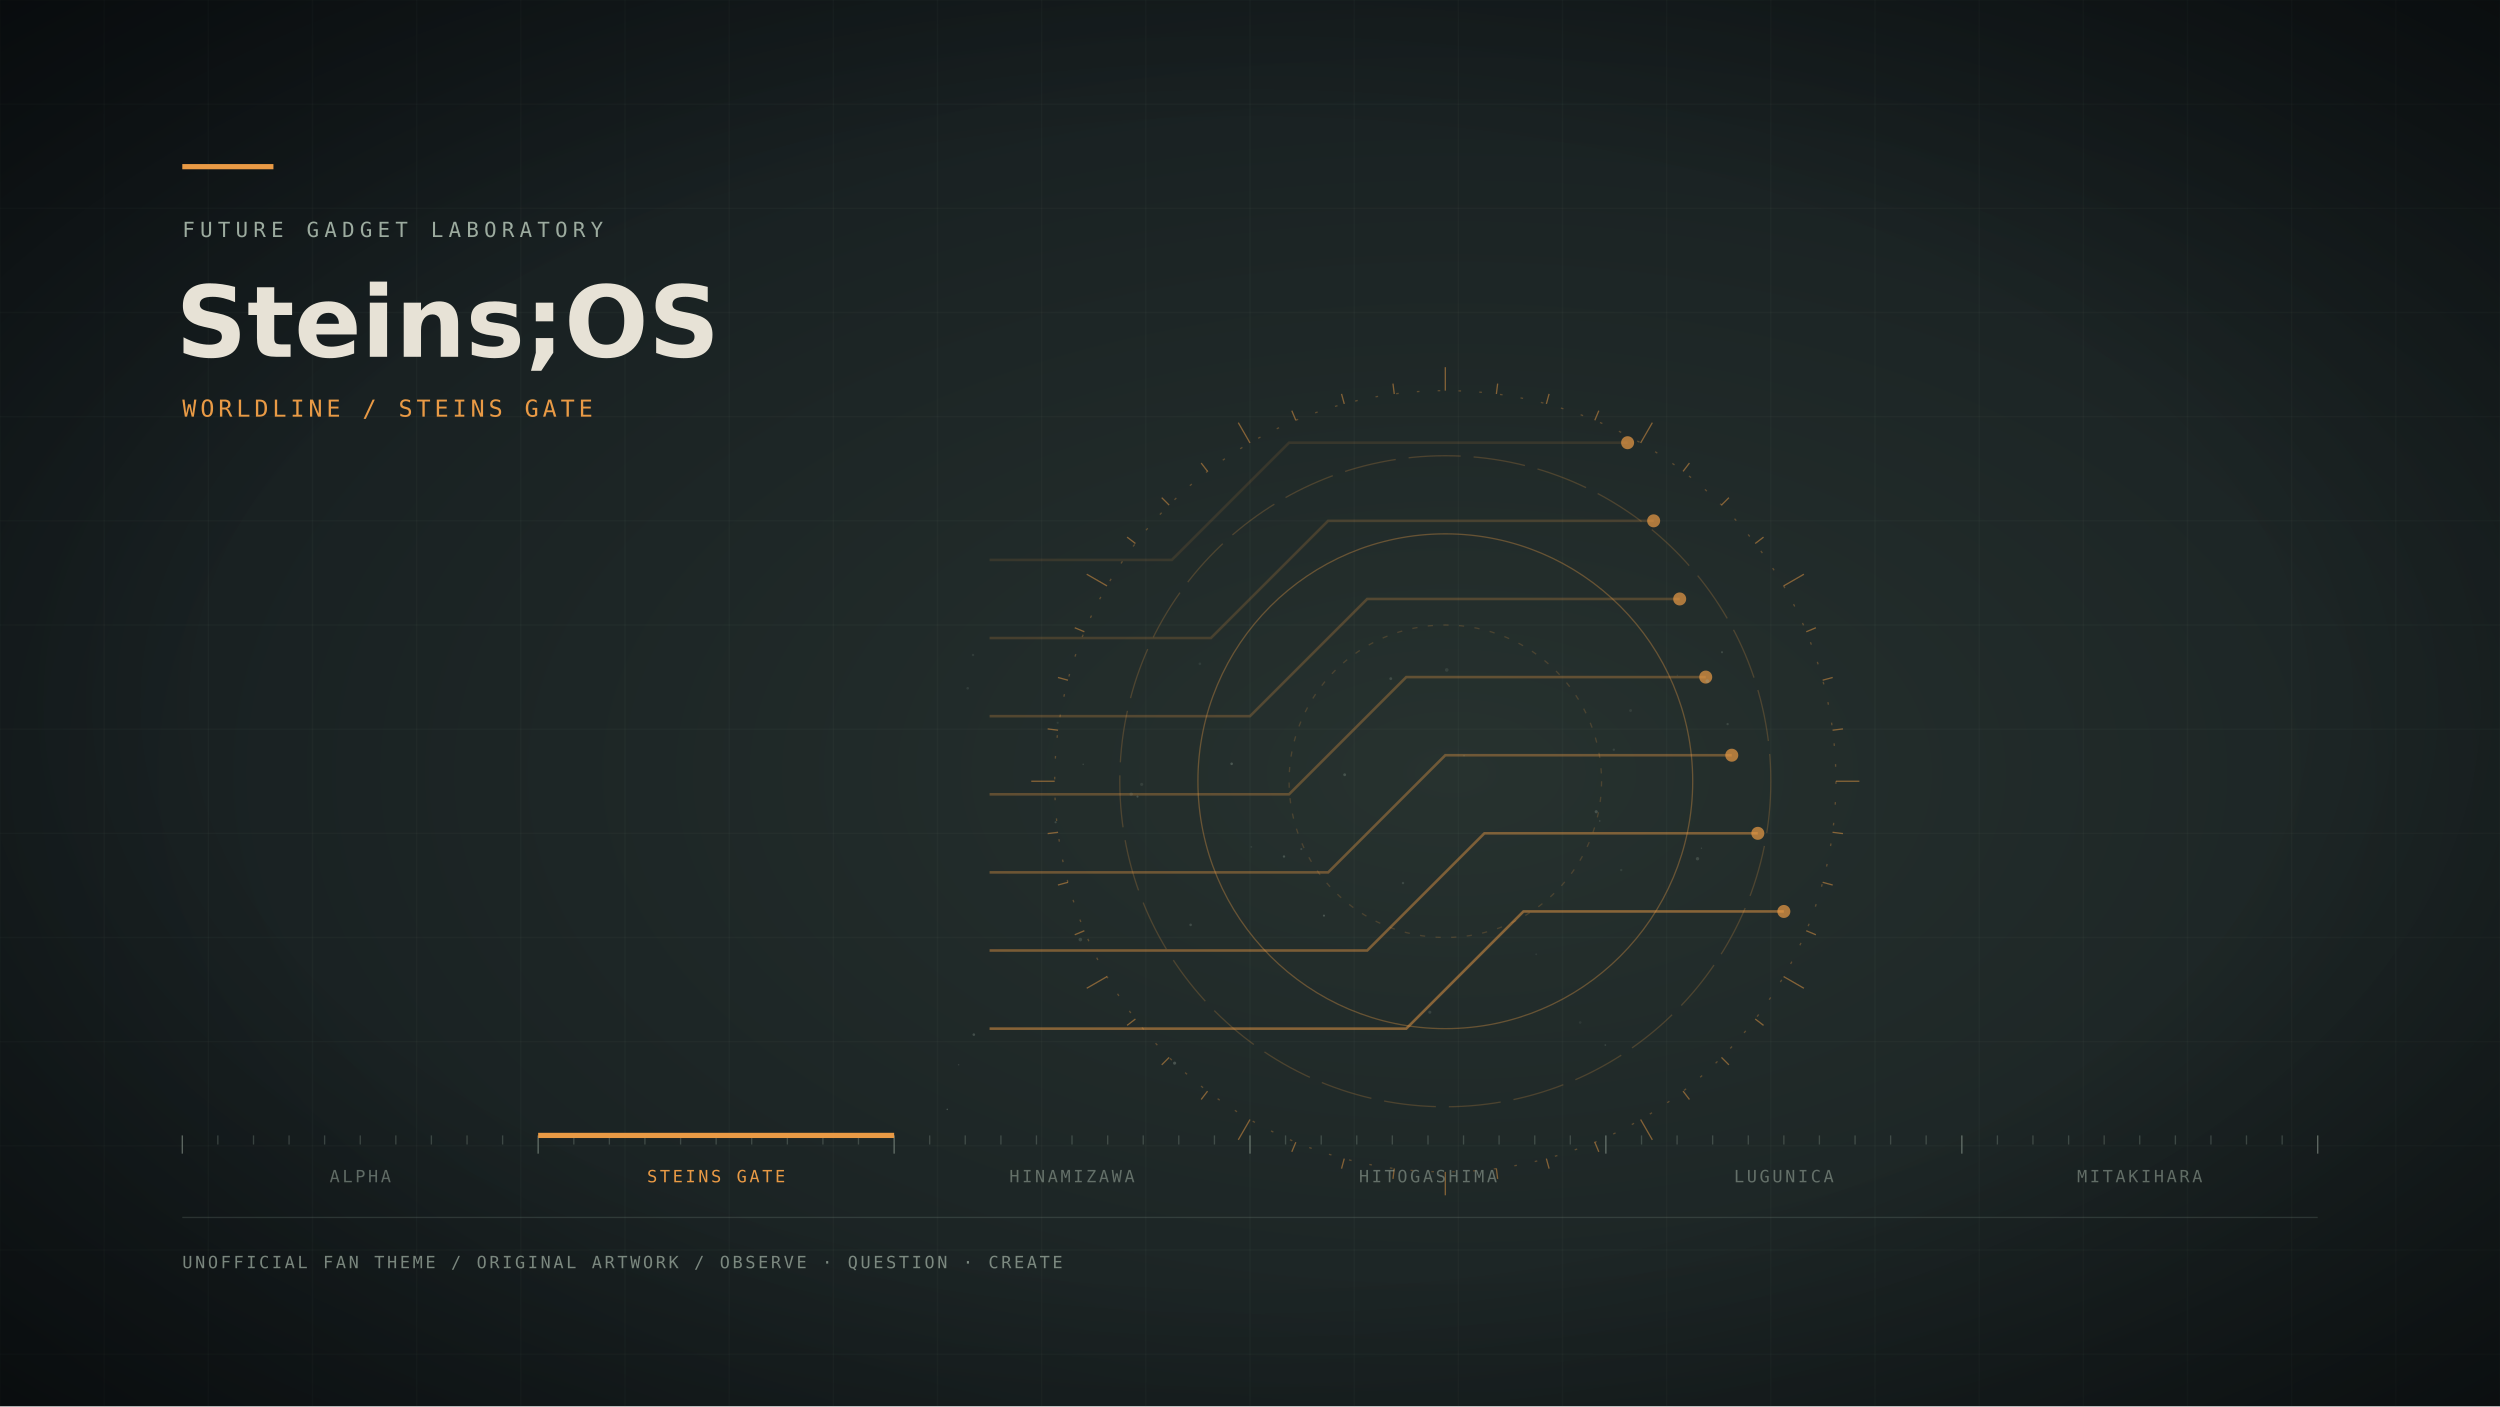
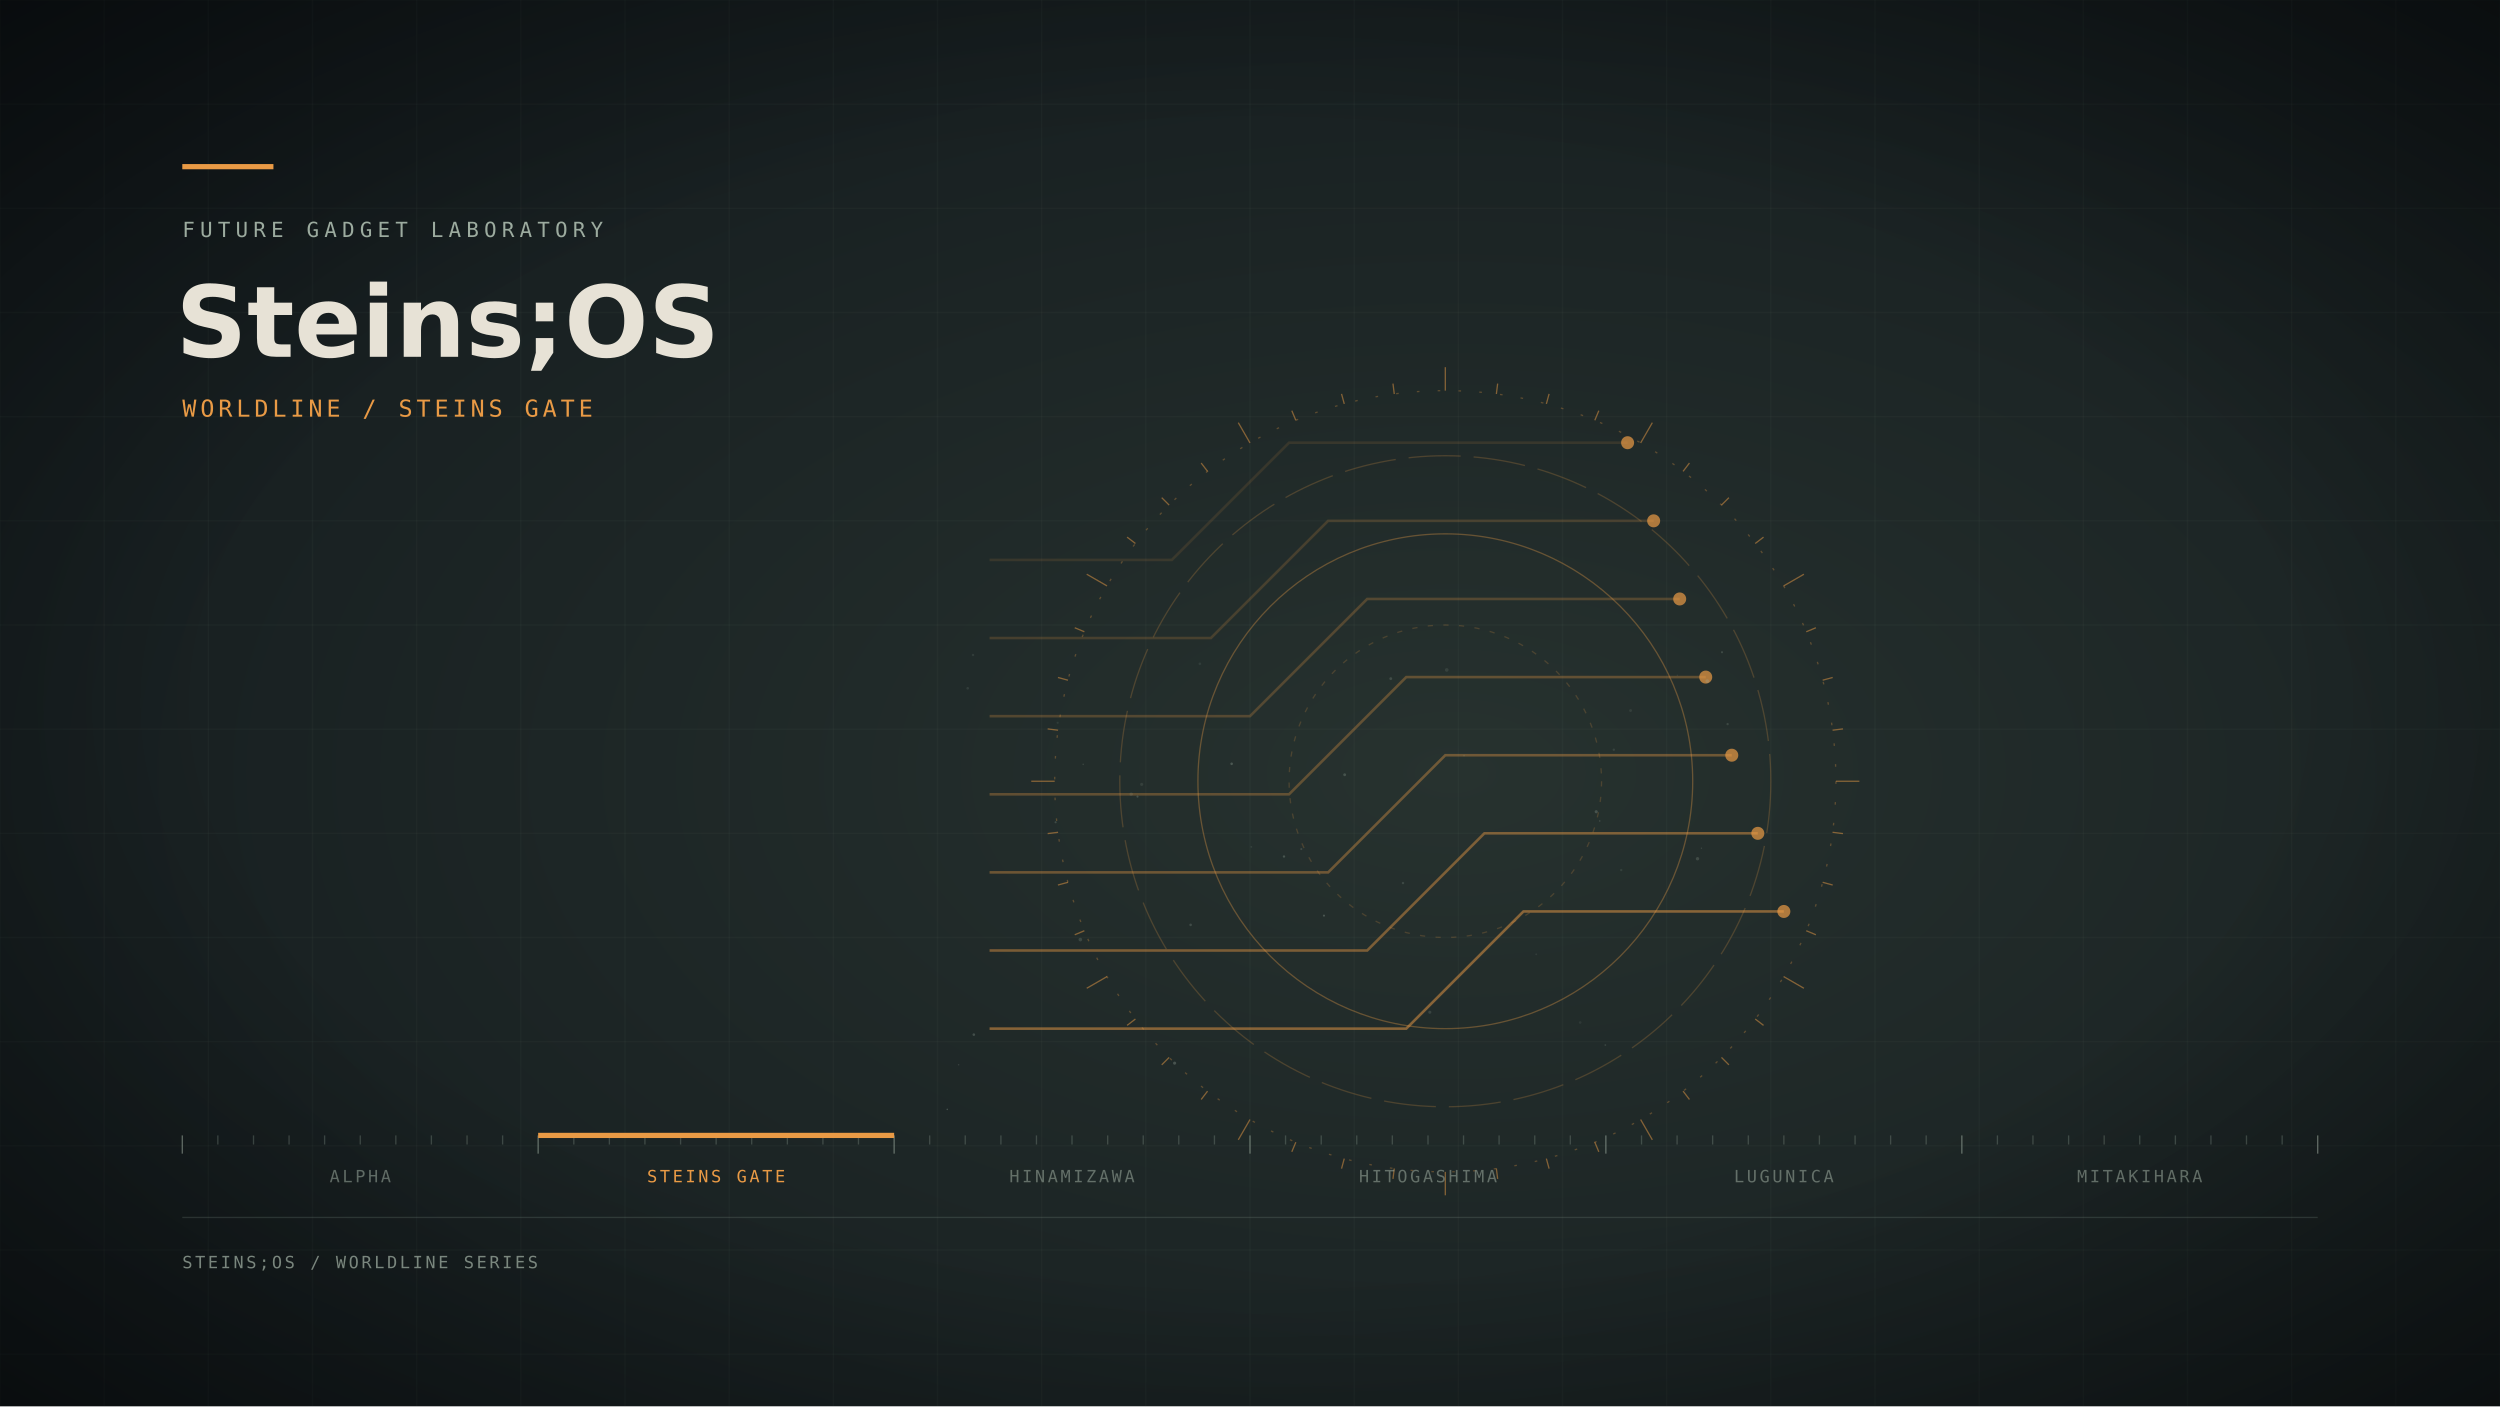
<svg xmlns="http://www.w3.org/2000/svg" width="1920" height="1080" viewBox="0 0 1920 1080">
  <defs>
    <radialGradient id="bg" cx=".58" cy=".55" r=".85">
      <stop stop-color="#27322f" />
      <stop offset="1" stop-color="#0f1519" />
    </radialGradient>
    <radialGradient id="vg" cx=".5" cy=".5" r=".75">
      <stop offset=".55" stop-color="#000" stop-opacity="0" />
      <stop offset="1" stop-color="#000" stop-opacity=".55" />
    </radialGradient>
  </defs>
  <rect width="1920" height="1080" fill="url(#bg)" />
  <g stroke="#8ea098" stroke-opacity="0.045">
    <path d="M0 0V1080" />
    <path d="M80 0V1080" />
    <path d="M160 0V1080" />
    <path d="M240 0V1080" />
    <path d="M320 0V1080" />
    <path d="M400 0V1080" />
    <path d="M480 0V1080" />
    <path d="M560 0V1080" />
    <path d="M640 0V1080" />
    <path d="M720 0V1080" />
    <path d="M800 0V1080" />
    <path d="M880 0V1080" />
    <path d="M960 0V1080" />
    <path d="M1040 0V1080" />
    <path d="M1120 0V1080" />
    <path d="M1200 0V1080" />
    <path d="M1280 0V1080" />
    <path d="M1360 0V1080" />
    <path d="M1440 0V1080" />
    <path d="M1520 0V1080" />
    <path d="M1600 0V1080" />
    <path d="M1680 0V1080" />
    <path d="M1760 0V1080" />
    <path d="M1840 0V1080" />
    <path d="M1920 0V1080" />
    <path d="M0 0H1920" />
    <path d="M0 80H1920" />
    <path d="M0 160H1920" />
    <path d="M0 240H1920" />
    <path d="M0 320H1920" />
    <path d="M0 400H1920" />
    <path d="M0 480H1920" />
    <path d="M0 560H1920" />
    <path d="M0 640H1920" />
    <path d="M0 720H1920" />
    <path d="M0 800H1920" />
    <path d="M0 880H1920" />
    <path d="M0 960H1920" />
    <path d="M0 1040H1920" />
  </g>
  <circle cx="1110" cy="600" r="300" fill="none" stroke="#e99a45" stroke-opacity="0.3" stroke-dasharray="2 14" />
  <circle cx="1110" cy="600" r="250" fill="none" stroke="#e99a45" stroke-opacity="0.22" stroke-dasharray="40 10" />
  <circle cx="1110" cy="600" r="190" fill="none" stroke="#e99a45" stroke-opacity="0.35" />
  <circle cx="1110" cy="600" r="120" fill="none" stroke="#e99a45" stroke-opacity="0.2" stroke-dasharray="4 8" />
  <path d="M1410.0 600.0L1428.0 600.0" stroke="#e99a45" stroke-opacity=".5" />
  <path d="M1407.4 639.2L1415.4 640.2" stroke="#e99a45" stroke-opacity=".5" />
  <path d="M1399.8 677.6L1407.5 679.7" stroke="#e99a45" stroke-opacity=".5" />
  <path d="M1387.2 714.8L1394.6 717.9" stroke="#e99a45" stroke-opacity=".5" />
  <path d="M1369.8 750.0L1385.4 759.0" stroke="#e99a45" stroke-opacity=".5" />
  <path d="M1348.0 782.6L1354.4 787.5" stroke="#e99a45" stroke-opacity=".5" />
  <path d="M1322.1 812.1L1327.8 817.8" stroke="#e99a45" stroke-opacity=".5" />
  <path d="M1292.6 838.0L1297.5 844.4" stroke="#e99a45" stroke-opacity=".5" />
  <path d="M1260.0 859.8L1269.0 875.4" stroke="#e99a45" stroke-opacity=".5" />
  <path d="M1224.8 877.2L1227.9 884.6" stroke="#e99a45" stroke-opacity=".5" />
  <path d="M1187.6 889.8L1189.7 897.5" stroke="#e99a45" stroke-opacity=".5" />
  <path d="M1149.2 897.4L1150.2 905.4" stroke="#e99a45" stroke-opacity=".5" />
  <path d="M1110.0 900.0L1110.0 918.0" stroke="#e99a45" stroke-opacity=".5" />
  <path d="M1070.8 897.4L1069.8 905.4" stroke="#e99a45" stroke-opacity=".5" />
  <path d="M1032.4 889.8L1030.3 897.5" stroke="#e99a45" stroke-opacity=".5" />
  <path d="M995.2 877.2L992.1 884.6" stroke="#e99a45" stroke-opacity=".5" />
  <path d="M960.0 859.8L951.0 875.4" stroke="#e99a45" stroke-opacity=".5" />
  <path d="M927.4 838.0L922.5 844.4" stroke="#e99a45" stroke-opacity=".5" />
  <path d="M897.9 812.1L892.2 817.8" stroke="#e99a45" stroke-opacity=".5" />
  <path d="M872.0 782.6L865.6 787.5" stroke="#e99a45" stroke-opacity=".5" />
  <path d="M850.2 750.0L834.6 759.0" stroke="#e99a45" stroke-opacity=".5" />
  <path d="M832.8 714.8L825.4 717.9" stroke="#e99a45" stroke-opacity=".5" />
  <path d="M820.2 677.6L812.5 679.7" stroke="#e99a45" stroke-opacity=".5" />
  <path d="M812.6 639.2L804.6 640.2" stroke="#e99a45" stroke-opacity=".5" />
  <path d="M810.0 600.0L792.0 600.0" stroke="#e99a45" stroke-opacity=".5" />
  <path d="M812.6 560.8L804.6 559.8" stroke="#e99a45" stroke-opacity=".5" />
  <path d="M820.2 522.4L812.5 520.3" stroke="#e99a45" stroke-opacity=".5" />
  <path d="M832.8 485.2L825.4 482.1" stroke="#e99a45" stroke-opacity=".5" />
  <path d="M850.2 450.0L834.6 441.0" stroke="#e99a45" stroke-opacity=".5" />
  <path d="M872.0 417.4L865.6 412.5" stroke="#e99a45" stroke-opacity=".5" />
  <path d="M897.9 387.9L892.2 382.2" stroke="#e99a45" stroke-opacity=".5" />
  <path d="M927.4 362.0L922.5 355.6" stroke="#e99a45" stroke-opacity=".5" />
  <path d="M960.0 340.2L951.0 324.6" stroke="#e99a45" stroke-opacity=".5" />
  <path d="M995.2 322.8L992.1 315.4" stroke="#e99a45" stroke-opacity=".5" />
  <path d="M1032.4 310.2L1030.3 302.5" stroke="#e99a45" stroke-opacity=".5" />
  <path d="M1070.8 302.6L1069.8 294.6" stroke="#e99a45" stroke-opacity=".5" />
  <path d="M1110.0 300.0L1110.0 282.0" stroke="#e99a45" stroke-opacity=".5" />
  <path d="M1149.2 302.6L1150.2 294.6" stroke="#e99a45" stroke-opacity=".5" />
  <path d="M1187.6 310.2L1189.7 302.5" stroke="#e99a45" stroke-opacity=".5" />
  <path d="M1224.8 322.8L1227.9 315.4" stroke="#e99a45" stroke-opacity=".5" />
  <path d="M1260.0 340.2L1269.0 324.6" stroke="#e99a45" stroke-opacity=".5" />
  <path d="M1292.6 362.0L1297.5 355.6" stroke="#e99a45" stroke-opacity=".5" />
  <path d="M1322.1 387.9L1327.8 382.2" stroke="#e99a45" stroke-opacity=".5" />
  <path d="M1348.0 417.4L1354.4 412.5" stroke="#e99a45" stroke-opacity=".5" />
  <path d="M1369.8 450.0L1385.4 441.0" stroke="#e99a45" stroke-opacity=".5" />
  <path d="M1387.2 485.2L1394.6 482.1" stroke="#e99a45" stroke-opacity=".5" />
  <path d="M1399.8 522.4L1407.5 520.3" stroke="#e99a45" stroke-opacity=".5" />
  <path d="M1407.4 560.8L1415.4 559.8" stroke="#e99a45" stroke-opacity=".5" />
  <path d="M760 430H900l90 -90h260" fill="none" stroke="#e99a45" stroke-opacity="0.120" stroke-width="2" />
  <circle cx="1250" cy="340" r="5" fill="#e99a45" opacity=".7" />
  <path d="M760 490H930l90 -90h250" fill="none" stroke="#e99a45" stroke-opacity="0.185" stroke-width="2" />
  <circle cx="1270" cy="400" r="5" fill="#e99a45" opacity=".7" />
  <path d="M760 550H960l90 -90h240" fill="none" stroke="#e99a45" stroke-opacity="0.250" stroke-width="2" />
  <circle cx="1290" cy="460" r="5" fill="#e99a45" opacity=".7" />
  <path d="M760 610H990l90 -90h230" fill="none" stroke="#e99a45" stroke-opacity="0.315" stroke-width="2" />
  <circle cx="1310" cy="520" r="5" fill="#e99a45" opacity=".7" />
  <path d="M760 670H1020l90 -90h220" fill="none" stroke="#e99a45" stroke-opacity="0.380" stroke-width="2" />
  <circle cx="1330" cy="580" r="5" fill="#e99a45" opacity=".7" />
  <path d="M760 730H1050l90 -90h210" fill="none" stroke="#e99a45" stroke-opacity="0.445" stroke-width="2" />
  <circle cx="1350" cy="640" r="5" fill="#e99a45" opacity=".7" />
  <path d="M760 790H1080l90 -90h200" fill="none" stroke="#e99a45" stroke-opacity="0.510" stroke-width="2" />
  <circle cx="1370" cy="700" r="5" fill="#e99a45" opacity=".7" />
  <circle cx="829.7" cy="721.6" r="1.4" fill="#9cab9f" fill-opacity="0.21" />
  <circle cx="1032.7" cy="595.0" r="1.1" fill="#9cab9f" fill-opacity="0.28" />
  <circle cx="1077.5" cy="678.2" r="0.9" fill="#9cab9f" fill-opacity="0.21" />
  <circle cx="810.7" cy="631.5" r="0.8" fill="#9cab9f" fill-opacity="0.24" />
  <circle cx="1311.2" cy="523.1" r="1.4" fill="#9cab9f" fill-opacity="0.29" />
  <circle cx="868.8" cy="609.9" r="1.3" fill="#9cab9f" fill-opacity="0.15" />
  <circle cx="986.1" cy="657.8" r="0.9" fill="#9cab9f" fill-opacity="0.31" />
  <circle cx="743.2" cy="528.6" r="1.0" fill="#9cab9f" fill-opacity="0.14" />
  <circle cx="961.0" cy="650.4" r="0.7" fill="#9cab9f" fill-opacity="0.14" />
  <circle cx="1225.9" cy="623.4" r="1.2" fill="#9cab9f" fill-opacity="0.29" />
  <circle cx="945.9" cy="586.6" r="1.0" fill="#9cab9f" fill-opacity="0.33" />
  <circle cx="1068.1" cy="521.2" r="1.1" fill="#9cab9f" fill-opacity="0.23" />
  <circle cx="747.3" cy="503.0" r="0.9" fill="#9cab9f" fill-opacity="0.14" />
  <circle cx="1232.9" cy="802.6" r="0.7" fill="#9cab9f" fill-opacity="0.20" />
  <circle cx="831.9" cy="587.0" r="0.6" fill="#9cab9f" fill-opacity="0.20" />
  <circle cx="1228.6" cy="630.5" r="0.6" fill="#9cab9f" fill-opacity="0.25" />
  <circle cx="876.8" cy="602.4" r="1.2" fill="#9cab9f" fill-opacity="0.15" />
  <circle cx="1124.4" cy="580.3" r="0.7" fill="#9cab9f" fill-opacity="0.15" />
  <circle cx="727.5" cy="852.0" r="0.6" fill="#9cab9f" fill-opacity="0.33" />
  <circle cx="1252.3" cy="545.7" r="1.1" fill="#9cab9f" fill-opacity="0.13" />
  <circle cx="1326.8" cy="556.1" r="0.9" fill="#9cab9f" fill-opacity="0.20" />
  <circle cx="1306.7" cy="651.4" r="0.5" fill="#9cab9f" fill-opacity="0.23" />
  <circle cx="1322.5" cy="500.9" r="0.8" fill="#9cab9f" fill-opacity="0.24" />
  <circle cx="1111.1" cy="514.5" r="1.4" fill="#9cab9f" fill-opacity="0.15" />
  <circle cx="914.4" cy="710.3" r="1.0" fill="#9cab9f" fill-opacity="0.24" />
  <circle cx="1245.1" cy="668.2" r="0.9" fill="#9cab9f" fill-opacity="0.14" />
  <circle cx="999.4" cy="652.1" r="0.8" fill="#9cab9f" fill-opacity="0.22" />
  <circle cx="902.1" cy="816.5" r="1.2" fill="#9cab9f" fill-opacity="0.32" />
  <circle cx="921.5" cy="509.8" r="1.0" fill="#9cab9f" fill-opacity="0.12" />
  <circle cx="1213.6" cy="785.3" r="1.0" fill="#9cab9f" fill-opacity="0.11" />
  <circle cx="1179.8" cy="732.9" r="0.7" fill="#9cab9f" fill-opacity="0.13" />
  <circle cx="1098.1" cy="777.4" r="1.2" fill="#9cab9f" fill-opacity="0.19" />
  <circle cx="873.6" cy="611.8" r="0.8" fill="#9cab9f" fill-opacity="0.28" />
  <circle cx="1239.4" cy="575.8" r="0.9" fill="#9cab9f" fill-opacity="0.16" />
  <circle cx="1303.7" cy="659.5" r="1.3" fill="#9cab9f" fill-opacity="0.23" />
  <circle cx="736.2" cy="817.7" r="0.6" fill="#9cab9f" fill-opacity="0.18" />
  <circle cx="812.3" cy="555.1" r="0.8" fill="#9cab9f" fill-opacity="0.12" />
  <circle cx="747.9" cy="794.6" r="1.0" fill="#9cab9f" fill-opacity="0.29" />
  <circle cx="1288.2" cy="518.6" r="0.5" fill="#9cab9f" fill-opacity="0.13" />
  <circle cx="1016.8" cy="703.2" r="0.8" fill="#9cab9f" fill-opacity="0.33" />
  <rect width="1920" height="1080" fill="url(#vg)" />
  <path d="M140 128h70" stroke="#e99a45" stroke-width="4" />
  <text x="140" y="182" fill="#9cab9f" font-family="DejaVu Sans Mono" font-size="16" letter-spacing="4">FUTURE GADGET LABORATORY</text>
  <text x="135" y="274" fill="#e7e2d6" font-family="DejaVu Sans" font-size="76" font-weight="bold">Steins;OS</text>
  <text x="140" y="320" fill="#e99a45" font-family="DejaVu Sans Mono" font-size="18" letter-spacing="3">WORLDLINE / STEINS GATE</text>
  <path d="M140.0 872v14" stroke="#9cab9f" stroke-opacity="0.55" />
  <path d="M167.3 872v7" stroke="#9cab9f" stroke-opacity="0.28" />
  <path d="M194.7 872v7" stroke="#9cab9f" stroke-opacity="0.28" />
  <path d="M222.0 872v7" stroke="#9cab9f" stroke-opacity="0.28" />
  <path d="M249.3 872v7" stroke="#9cab9f" stroke-opacity="0.28" />
  <path d="M276.7 872v7" stroke="#9cab9f" stroke-opacity="0.28" />
  <path d="M304.0 872v7" stroke="#9cab9f" stroke-opacity="0.28" />
  <path d="M331.3 872v7" stroke="#9cab9f" stroke-opacity="0.28" />
  <path d="M358.7 872v7" stroke="#9cab9f" stroke-opacity="0.28" />
  <path d="M386.0 872v7" stroke="#9cab9f" stroke-opacity="0.28" />
  <path d="M413.3 872v14" stroke="#9cab9f" stroke-opacity="0.55" />
  <path d="M440.7 872v7" stroke="#9cab9f" stroke-opacity="0.28" />
  <path d="M468.0 872v7" stroke="#9cab9f" stroke-opacity="0.28" />
  <path d="M495.3 872v7" stroke="#9cab9f" stroke-opacity="0.28" />
  <path d="M522.7 872v7" stroke="#9cab9f" stroke-opacity="0.28" />
  <path d="M550.0 872v7" stroke="#9cab9f" stroke-opacity="0.28" />
  <path d="M577.3 872v7" stroke="#9cab9f" stroke-opacity="0.28" />
  <path d="M604.7 872v7" stroke="#9cab9f" stroke-opacity="0.28" />
  <path d="M632.0 872v7" stroke="#9cab9f" stroke-opacity="0.28" />
  <path d="M659.3 872v7" stroke="#9cab9f" stroke-opacity="0.28" />
  <path d="M686.7 872v14" stroke="#9cab9f" stroke-opacity="0.55" />
  <path d="M714.0 872v7" stroke="#9cab9f" stroke-opacity="0.28" />
  <path d="M741.3 872v7" stroke="#9cab9f" stroke-opacity="0.28" />
  <path d="M768.7 872v7" stroke="#9cab9f" stroke-opacity="0.28" />
  <path d="M796.0 872v7" stroke="#9cab9f" stroke-opacity="0.28" />
  <path d="M823.3 872v7" stroke="#9cab9f" stroke-opacity="0.28" />
  <path d="M850.7 872v7" stroke="#9cab9f" stroke-opacity="0.28" />
  <path d="M878.0 872v7" stroke="#9cab9f" stroke-opacity="0.28" />
  <path d="M905.3 872v7" stroke="#9cab9f" stroke-opacity="0.28" />
  <path d="M932.7 872v7" stroke="#9cab9f" stroke-opacity="0.28" />
  <path d="M960.0 872v14" stroke="#9cab9f" stroke-opacity="0.55" />
  <path d="M987.3 872v7" stroke="#9cab9f" stroke-opacity="0.28" />
  <path d="M1014.7 872v7" stroke="#9cab9f" stroke-opacity="0.28" />
  <path d="M1042.0 872v7" stroke="#9cab9f" stroke-opacity="0.28" />
  <path d="M1069.3 872v7" stroke="#9cab9f" stroke-opacity="0.28" />
  <path d="M1096.7 872v7" stroke="#9cab9f" stroke-opacity="0.28" />
  <path d="M1124.0 872v7" stroke="#9cab9f" stroke-opacity="0.28" />
  <path d="M1151.3 872v7" stroke="#9cab9f" stroke-opacity="0.28" />
  <path d="M1178.7 872v7" stroke="#9cab9f" stroke-opacity="0.28" />
  <path d="M1206.0 872v7" stroke="#9cab9f" stroke-opacity="0.28" />
  <path d="M1233.3 872v14" stroke="#9cab9f" stroke-opacity="0.55" />
  <path d="M1260.7 872v7" stroke="#9cab9f" stroke-opacity="0.28" />
  <path d="M1288.0 872v7" stroke="#9cab9f" stroke-opacity="0.28" />
  <path d="M1315.3 872v7" stroke="#9cab9f" stroke-opacity="0.28" />
  <path d="M1342.7 872v7" stroke="#9cab9f" stroke-opacity="0.28" />
  <path d="M1370.0 872v7" stroke="#9cab9f" stroke-opacity="0.28" />
  <path d="M1397.3 872v7" stroke="#9cab9f" stroke-opacity="0.28" />
  <path d="M1424.7 872v7" stroke="#9cab9f" stroke-opacity="0.28" />
  <path d="M1452.0 872v7" stroke="#9cab9f" stroke-opacity="0.28" />
  <path d="M1479.3 872v7" stroke="#9cab9f" stroke-opacity="0.28" />
  <path d="M1506.7 872v14" stroke="#9cab9f" stroke-opacity="0.55" />
  <path d="M1534.0 872v7" stroke="#9cab9f" stroke-opacity="0.28" />
  <path d="M1561.3 872v7" stroke="#9cab9f" stroke-opacity="0.28" />
  <path d="M1588.7 872v7" stroke="#9cab9f" stroke-opacity="0.28" />
  <path d="M1616.0 872v7" stroke="#9cab9f" stroke-opacity="0.28" />
  <path d="M1643.3 872v7" stroke="#9cab9f" stroke-opacity="0.28" />
  <path d="M1670.7 872v7" stroke="#9cab9f" stroke-opacity="0.28" />
  <path d="M1698.0 872v7" stroke="#9cab9f" stroke-opacity="0.28" />
  <path d="M1725.3 872v7" stroke="#9cab9f" stroke-opacity="0.28" />
  <path d="M1752.7 872v7" stroke="#9cab9f" stroke-opacity="0.28" />
  <path d="M1780.0 872v14" stroke="#9cab9f" stroke-opacity="0.55" />
  <path d="M413.3 872H686.7" stroke="#e99a45" stroke-width="4" />
  <text x="276.7" y="908" text-anchor="middle" fill="#9cab9f" fill-opacity="0.55" font-family="DejaVu Sans Mono" font-size="13" letter-spacing="2">ALPHA</text>
  <text x="550.0" y="908" text-anchor="middle" fill="#e99a45" fill-opacity="1" font-family="DejaVu Sans Mono" font-size="13" letter-spacing="2">STEINS GATE</text>
  <text x="823.3" y="908" text-anchor="middle" fill="#9cab9f" fill-opacity="0.55" font-family="DejaVu Sans Mono" font-size="13" letter-spacing="2">HINAMIZAWA</text>
  <text x="1096.7" y="908" text-anchor="middle" fill="#9cab9f" fill-opacity="0.55" font-family="DejaVu Sans Mono" font-size="13" letter-spacing="2">HITOGASHIMA</text>
  <text x="1370.0" y="908" text-anchor="middle" fill="#9cab9f" fill-opacity="0.55" font-family="DejaVu Sans Mono" font-size="13" letter-spacing="2">LUGUNICA</text>
  <text x="1643.3" y="908" text-anchor="middle" fill="#9cab9f" fill-opacity="0.55" font-family="DejaVu Sans Mono" font-size="13" letter-spacing="2">MITAKIHARA</text>
  <path d="M140 935H1780" stroke="#8ea098" stroke-opacity=".2" />
-   <text x="140" y="974" fill="#9cab9f" fill-opacity=".75" font-family="DejaVu Sans Mono" font-size="13" letter-spacing="2">UNOFFICIAL FAN THEME / ORIGINAL ARTWORK / OBSERVE · QUESTION · CREATE</text>
+   <text x="140" y="974" fill="#9cab9f" fill-opacity=".75" font-family="DejaVu Sans Mono" font-size="13" letter-spacing="2">STEINS;OS / WORLDLINE SERIES</text>
</svg>
